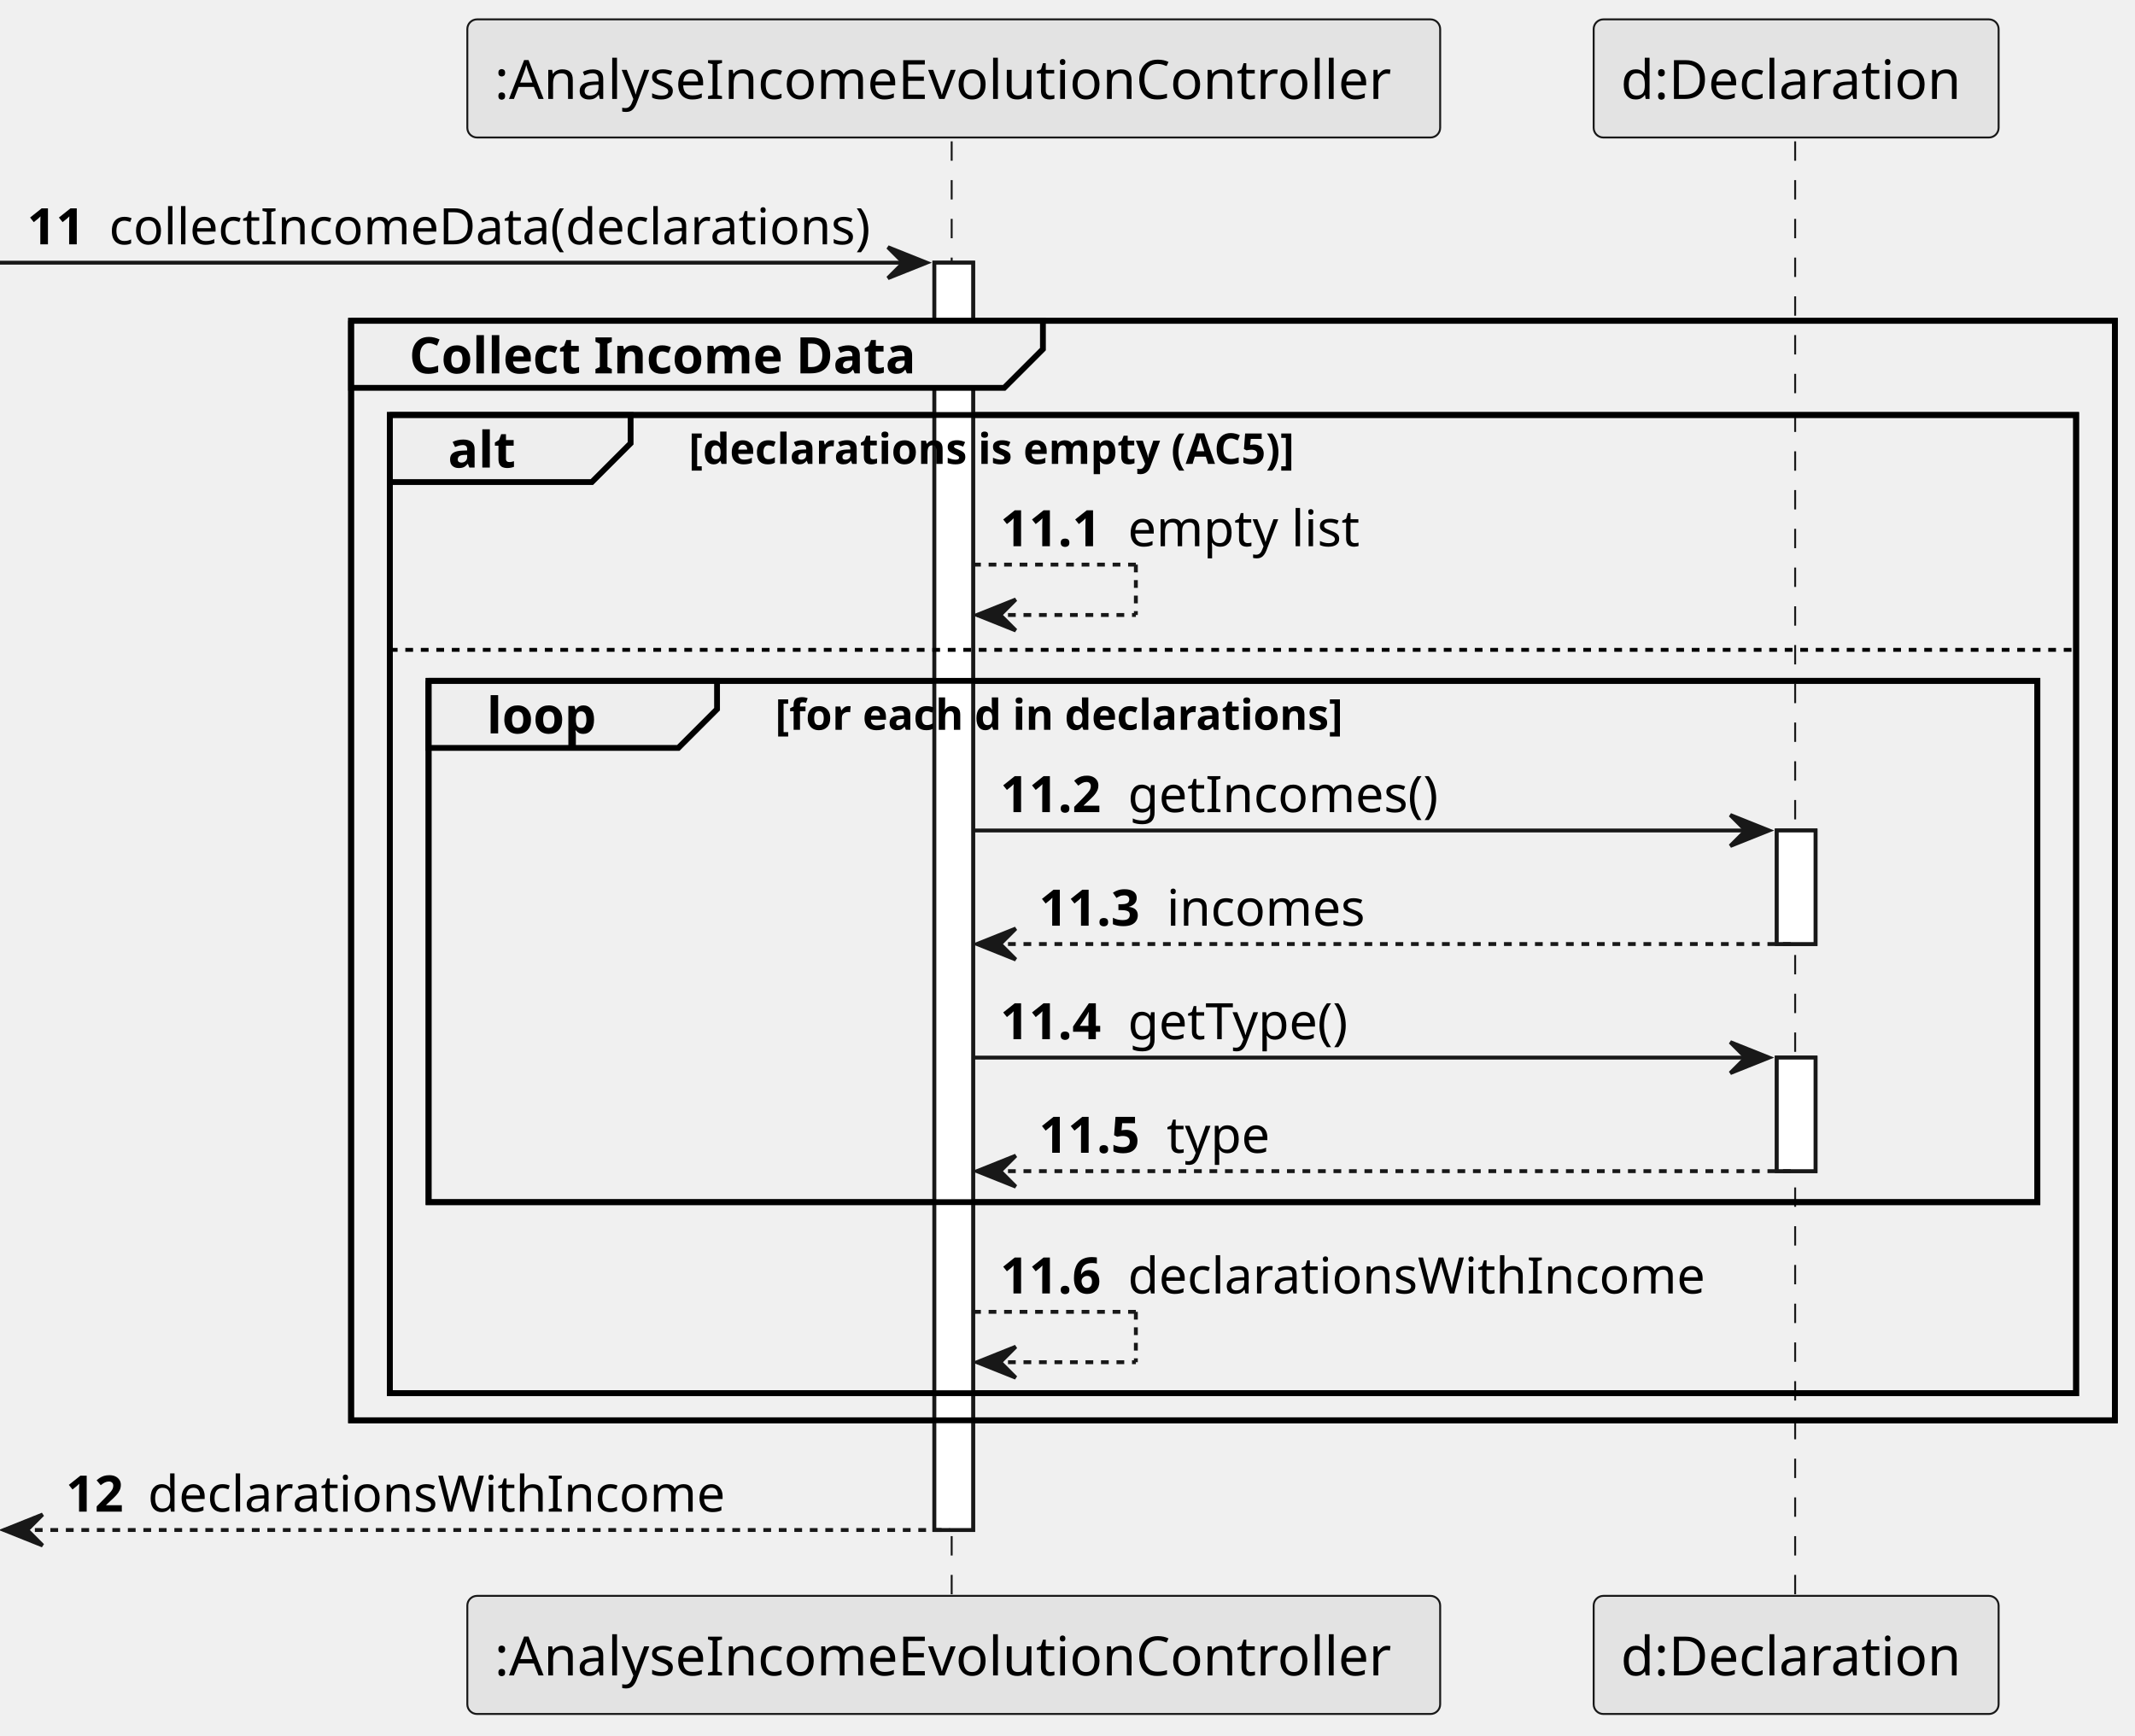
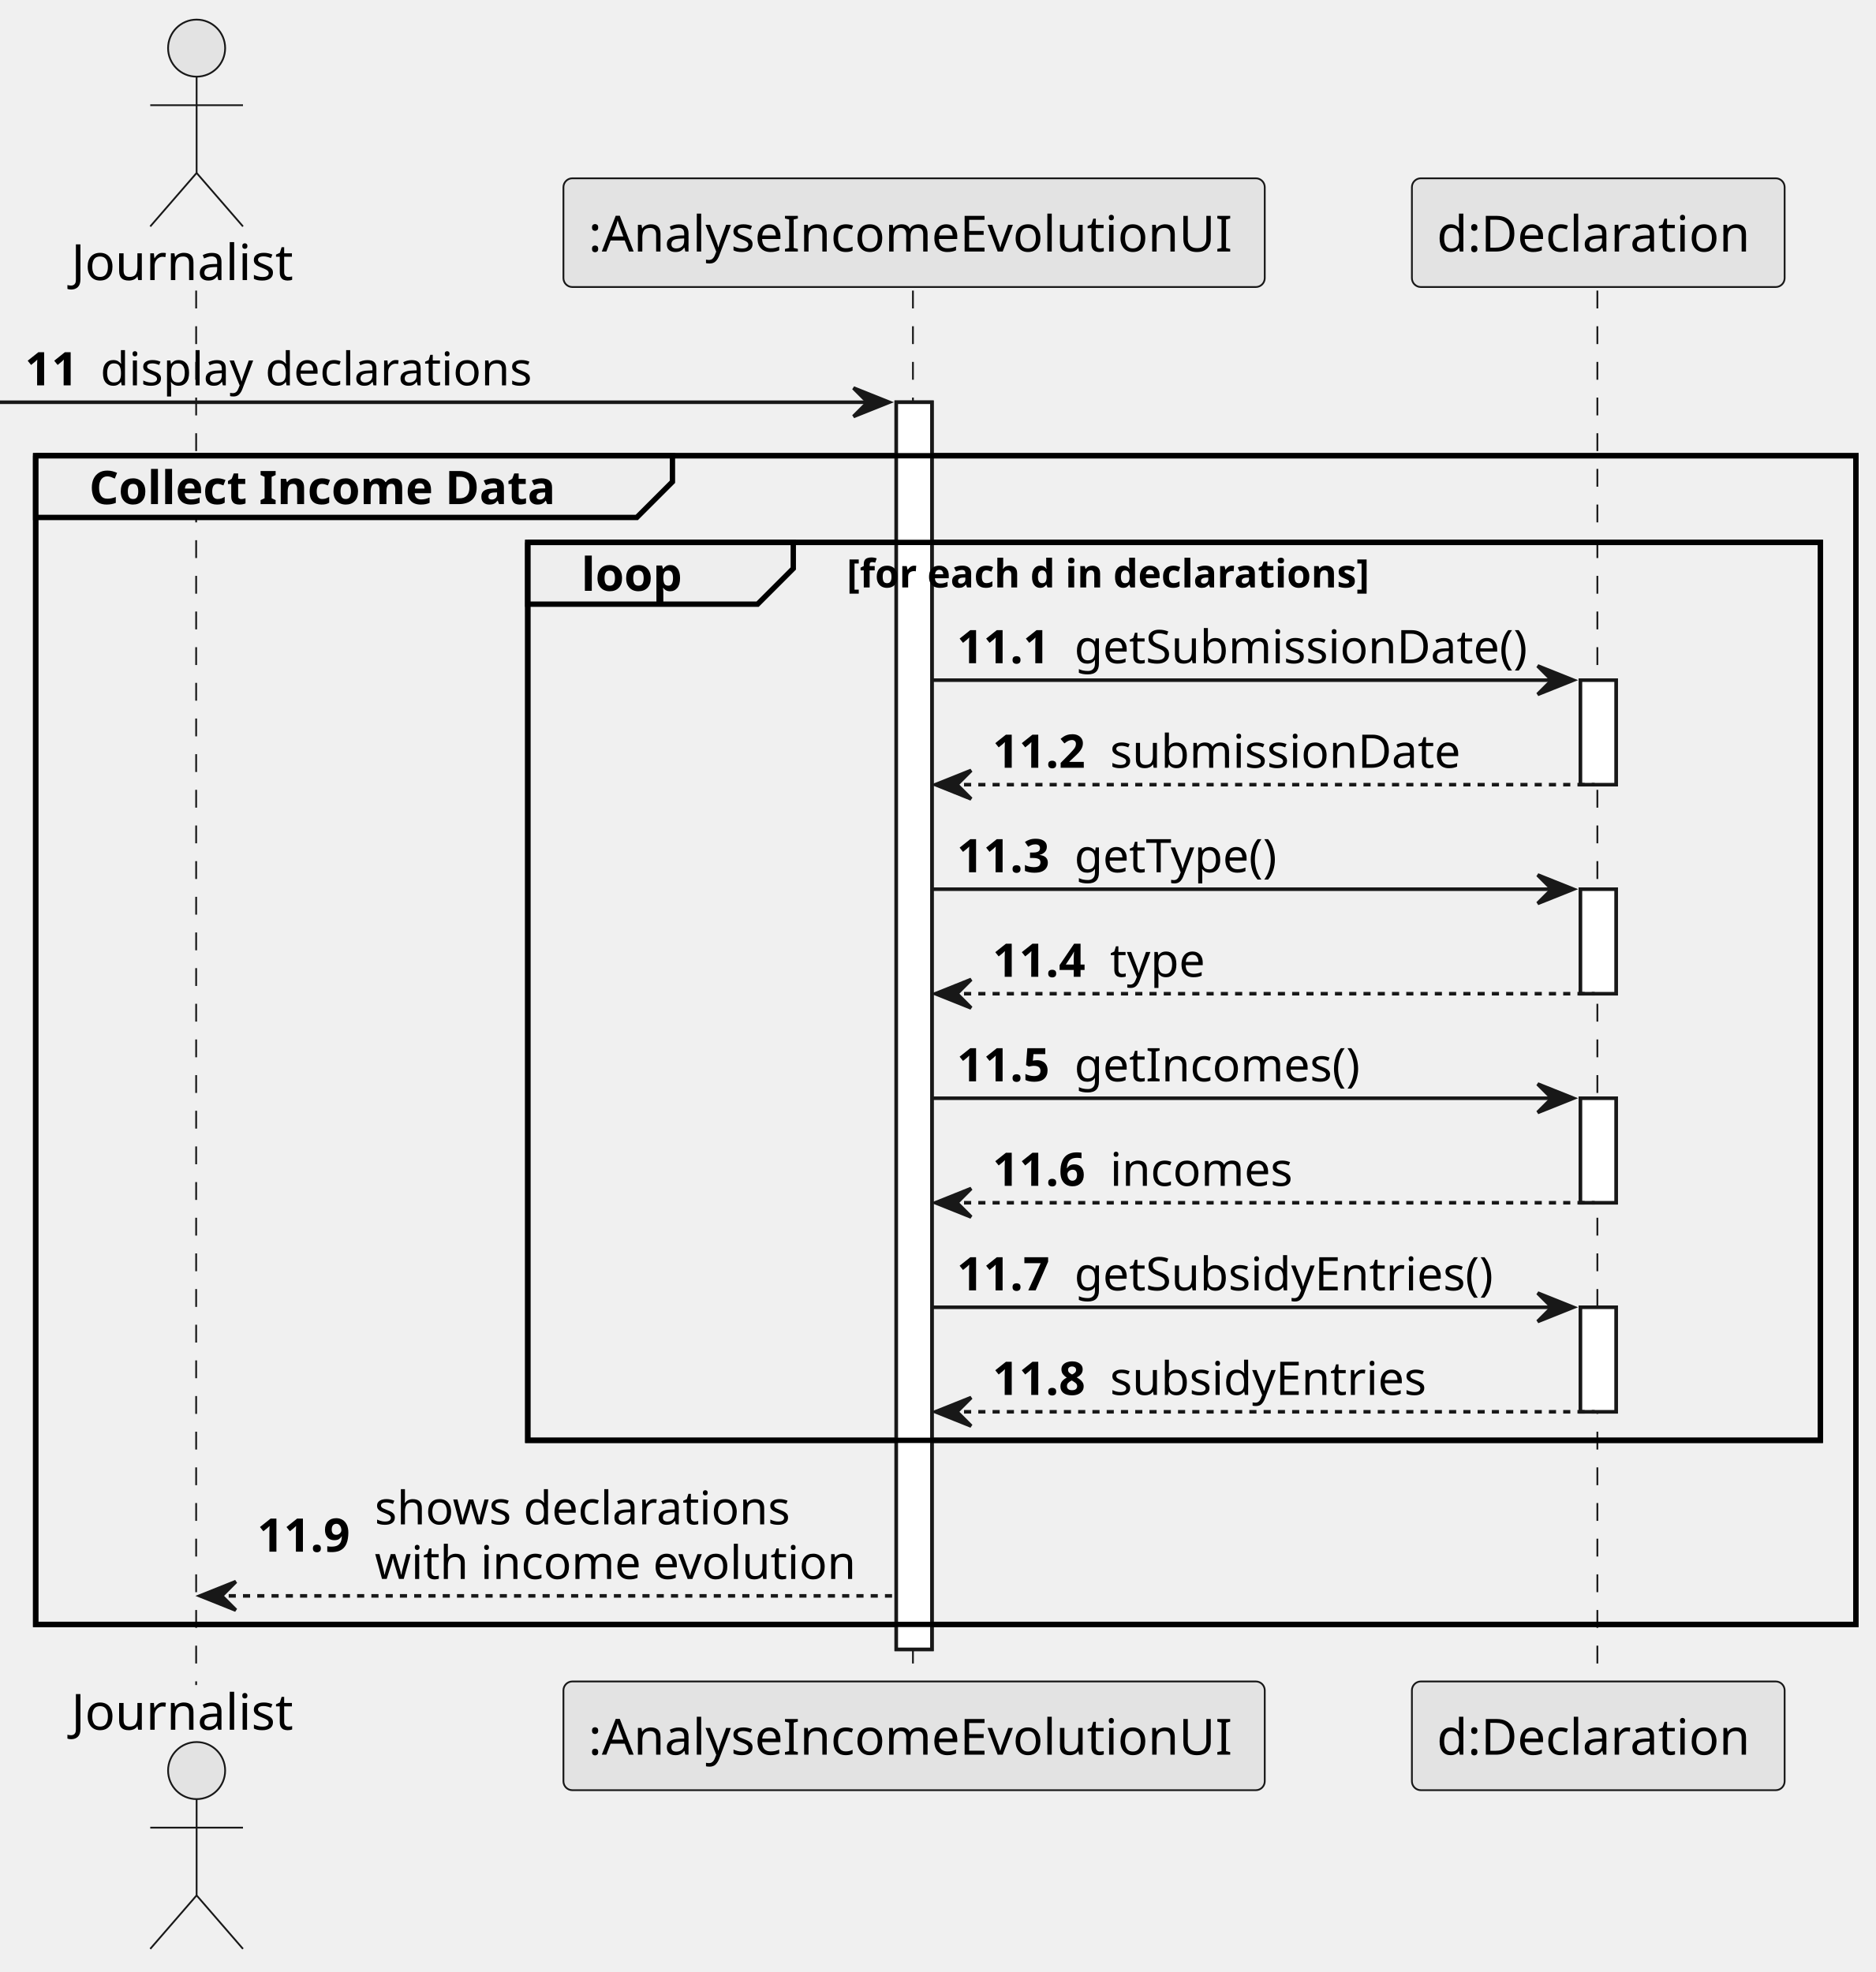
- <svg xmlns="http://www.w3.org/2000/svg" contentStyleType="text/css" data-diagram-type="SEQUENCE" height="448px" preserveAspectRatio="none" style="width:551px;height:448px;background:#FFFFFF;" version="1.1" viewBox="0 0 551 448" width="551px" zoomAndPan="magnify">
+ <svg xmlns="http://www.w3.org/2000/svg" contentStyleType="text/css" data-diagram-type="SEQUENCE" height="553px" preserveAspectRatio="none" style="width:526px;height:553px;background:#FFFFFF;" version="1.1" viewBox="0 0 526 553" width="526px" zoomAndPan="magnify">
  <defs />
  <g>
    <g>
-       <rect fill="#FFFFFF" height="327.106" style="stroke:#181818;stroke-width:1;" width="10" x="241.144" y="67.799" />
+       <rect fill="#FFFFFF" height="349.727" style="stroke:#181818;stroke-width:1;" width="10" x="251.304" y="112.799" />
    </g>
    <g>
-       <rect fill="#FFFFFF" height="29.311" style="stroke:#181818;stroke-width:1;" width="10" x="458.547" y="214.352" />
+       <rect fill="#FFFFFF" height="29.311" style="stroke:#181818;stroke-width:1;" width="10" x="443.141" y="190.731" />
    </g>
    <g>
-       <rect fill="#FFFFFF" height="29.311" style="stroke:#181818;stroke-width:1;" width="10" x="458.547" y="272.973" />
+       <rect fill="#FFFFFF" height="29.311" style="stroke:#181818;stroke-width:1;" width="10" x="443.141" y="249.352" />
    </g>
-     <rect fill="none" height="283.795" style="stroke:#000000;stroke-width:1.5;" width="455.193" x="90.608" y="82.799" />
-     <rect fill="none" height="252.484" style="stroke:#000000;stroke-width:1.5;" width="435.193" x="100.608" y="107.109" />
-     <rect fill="none" height="134.553" style="stroke:#000000;stroke-width:1.5;" width="415.193" x="110.608" y="175.731" />
-     <g class="participant-lifeline" data-entity-uid="part1" data-qualified-name="CTRL" id="part1-lifeline">
+     <g>
+       <rect fill="#FFFFFF" height="29.311" style="stroke:#181818;stroke-width:1;" width="10" x="443.141" y="307.973" />
+     </g>
+     <g>
+       <rect fill="#FFFFFF" height="29.311" style="stroke:#181818;stroke-width:1;" width="10" x="443.141" y="366.594" />
+     </g>
+     <rect fill="none" height="327.727" style="stroke:#000000;stroke-width:1.5;" width="510.395" x="10" y="127.799" />
+     <rect fill="none" height="251.795" style="stroke:#000000;stroke-width:1.5;" width="362.413" x="147.982" y="152.109" />
+     <g class="participant-lifeline" data-entity-uid="part1" data-qualified-name="Journalist" id="part1-lifeline">
      <g>
-         <rect fill="#000000" fill-opacity="0" height="376.416" width="8" x="242.144" y="36.488" />
-         <line style="stroke:#181818;stroke-width:0.5;stroke-dasharray:5,5;" x1="245.608" x2="245.608" y1="36.488" y2="412.904" />
+         <rect fill="#000000" fill-opacity="0" height="391.037" width="8" x="51.129" y="81.488" />
+         <line style="stroke:#181818;stroke-width:0.5;stroke-dasharray:5,5;" x1="55" x2="55" y1="81.488" y2="472.525" />
      </g>
    </g>
-     <g class="participant-lifeline" data-entity-uid="part2" data-qualified-name="DEC" id="part2-lifeline">
+     <g class="participant-lifeline" data-entity-uid="part2" data-qualified-name="UI" id="part2-lifeline">
      <g>
-         <rect fill="#000000" fill-opacity="0" height="376.416" width="8" x="459.547" y="36.488" />
-         <line style="stroke:#181818;stroke-width:0.5;stroke-dasharray:5,5;" x1="463.293" x2="463.293" y1="36.488" y2="412.904" />
+         <rect fill="#000000" fill-opacity="0" height="391.037" width="8" x="252.304" y="81.488" />
+         <line style="stroke:#181818;stroke-width:0.5;stroke-dasharray:5,5;" x1="255.982" x2="255.982" y1="81.488" y2="472.525" />
      </g>
    </g>
-     <g class="participant participant-head" data-entity-uid="part1" data-qualified-name="CTRL" id="part1-head">
-       <rect fill="#E3E3E3" height="30.488" rx="2.5" ry="2.5" style="stroke:#181818;stroke-width:0.5;" width="251.07" x="120.608" y="5" />
-       <text fill="#000000" font-family="sans-serif" font-size="14" lengthAdjust="spacing" textLength="237.07" x="127.608" y="25.535">:AnalyseIncomeEvolutionController</text>
+     <g class="participant-lifeline" data-entity-uid="part3" data-qualified-name="DEC" id="part3-lifeline">
+       <g>
+         <rect fill="#000000" fill-opacity="0" height="391.037" width="8" x="444.141" y="81.488" />
+         <line style="stroke:#181818;stroke-width:0.5;stroke-dasharray:5,5;" x1="447.887" x2="447.887" y1="81.488" y2="472.525" />
+       </g>
    </g>
-     <g class="participant participant-tail" data-entity-uid="part1" data-qualified-name="CTRL" id="part1-tail">
-       <rect fill="#E3E3E3" height="30.488" rx="2.5" ry="2.5" style="stroke:#181818;stroke-width:0.5;" width="251.07" x="120.608" y="411.904" />
-       <text fill="#000000" font-family="sans-serif" font-size="14" lengthAdjust="spacing" textLength="237.07" x="127.608" y="432.44">:AnalyseIncomeEvolutionController</text>
+     <g class="participant participant-head" data-entity-uid="part1" data-qualified-name="Journalist" id="part1-head">
+       <text fill="#000000" font-family="sans-serif" font-size="14" lengthAdjust="spacing" textLength="64.258" x="20" y="78.535">Journalist</text>
+       <ellipse cx="55.129" cy="13.5" fill="#E3E3E3" rx="8" ry="8" style="stroke:#181818;stroke-width:0.5;" />
+       <path d="M55.129,21.5 L55.129,48.5 M42.129,29.5 L68.129,29.5 M55.129,48.5 L42.129,63.5 M55.129,48.5 L68.129,63.5" fill="none" style="stroke:#181818;stroke-width:0.5;" />
    </g>
-     <g class="participant participant-head" data-entity-uid="part2" data-qualified-name="DEC" id="part2-head">
-       <rect fill="#E3E3E3" height="30.488" rx="2.5" ry="2.5" style="stroke:#181818;stroke-width:0.5;" width="104.508" x="411.293" y="5" />
-       <text fill="#000000" font-family="sans-serif" font-size="14" lengthAdjust="spacing" textLength="90.508" x="418.293" y="25.535">d:Declaration</text>
+     <g class="participant participant-tail" data-entity-uid="part1" data-qualified-name="Journalist" id="part1-tail">
+       <text fill="#000000" font-family="sans-serif" font-size="14" lengthAdjust="spacing" textLength="64.258" x="20" y="485.06">Journalist</text>
+       <ellipse cx="55.129" cy="496.514" fill="#E3E3E3" rx="8" ry="8" style="stroke:#181818;stroke-width:0.5;" />
+       <path d="M55.129,504.514 L55.129,531.514 M42.129,512.514 L68.129,512.514 M55.129,531.514 L42.129,546.514 M55.129,531.514 L68.129,546.514" fill="none" style="stroke:#181818;stroke-width:0.5;" />
    </g>
-     <g class="participant participant-tail" data-entity-uid="part2" data-qualified-name="DEC" id="part2-tail">
-       <rect fill="#E3E3E3" height="30.488" rx="2.5" ry="2.5" style="stroke:#181818;stroke-width:0.5;" width="104.508" x="411.293" y="411.904" />
-       <text fill="#000000" font-family="sans-serif" font-size="14" lengthAdjust="spacing" textLength="90.508" x="418.293" y="432.44">d:Declaration</text>
+     <g class="participant participant-head" data-entity-uid="part2" data-qualified-name="UI" id="part2-head">
+       <rect fill="#E3E3E3" height="30.488" rx="2.5" ry="2.5" style="stroke:#181818;stroke-width:0.5;" width="196.643" x="157.982" y="50" />
+       <text fill="#000000" font-family="sans-serif" font-size="14" lengthAdjust="spacing" textLength="182.643" x="164.982" y="70.535">:AnalyseIncomeEvolutionUI</text>
+     </g>
+     <g class="participant participant-tail" data-entity-uid="part2" data-qualified-name="UI" id="part2-tail">
+       <rect fill="#E3E3E3" height="30.488" rx="2.5" ry="2.5" style="stroke:#181818;stroke-width:0.5;" width="196.643" x="157.982" y="471.525" />
+       <text fill="#000000" font-family="sans-serif" font-size="14" lengthAdjust="spacing" textLength="182.643" x="164.982" y="492.06">:AnalyseIncomeEvolutionUI</text>
+     </g>
+     <g class="participant participant-head" data-entity-uid="part3" data-qualified-name="DEC" id="part3-head">
+       <rect fill="#E3E3E3" height="30.488" rx="2.5" ry="2.5" style="stroke:#181818;stroke-width:0.5;" width="104.508" x="395.887" y="50" />
+       <text fill="#000000" font-family="sans-serif" font-size="14" lengthAdjust="spacing" textLength="90.508" x="402.887" y="70.535">d:Declaration</text>
+     </g>
+     <g class="participant participant-tail" data-entity-uid="part3" data-qualified-name="DEC" id="part3-tail">
+       <rect fill="#E3E3E3" height="30.488" rx="2.5" ry="2.5" style="stroke:#181818;stroke-width:0.5;" width="104.508" x="395.887" y="471.525" />
+       <text fill="#000000" font-family="sans-serif" font-size="14" lengthAdjust="spacing" textLength="90.508" x="402.887" y="492.06">d:Declaration</text>
    </g>
    <g>
-       <rect fill="#FFFFFF" height="327.106" style="stroke:#181818;stroke-width:1;" width="10" x="241.144" y="67.799" />
+       <rect fill="#FFFFFF" height="349.727" style="stroke:#181818;stroke-width:1;" width="10" x="251.304" y="112.799" />
    </g>
    <g>
-       <rect fill="#FFFFFF" height="29.311" style="stroke:#181818;stroke-width:1;" width="10" x="458.547" y="214.352" />
+       <rect fill="#FFFFFF" height="29.311" style="stroke:#181818;stroke-width:1;" width="10" x="443.141" y="190.731" />
    </g>
    <g>
-       <rect fill="#FFFFFF" height="29.311" style="stroke:#181818;stroke-width:1;" width="10" x="458.547" y="272.973" />
+       <rect fill="#FFFFFF" height="29.311" style="stroke:#181818;stroke-width:1;" width="10" x="443.141" y="249.352" />
    </g>
-     <g class="message" data-entity-1="part1" data-entity-2="part1" id="msg1">
-       <polygon fill="#181818" points="229.144,63.799,239.144,67.799,229.144,71.799,233.144,67.799" style="stroke:#181818;stroke-width:1;" />
-       <line style="stroke:#181818;stroke-width:1;" x1="0" x2="235.144" y1="67.799" y2="67.799" />
-       <text fill="#000000" font-family="sans-serif" font-size="13" font-weight="bold" lengthAdjust="spacing" textLength="17.151" x="7" y="63.057">11</text>
-       <text fill="#000000" font-family="sans-serif" font-size="13" lengthAdjust="spacing" textLength="200.992" x="28.151" y="63.057">collectIncomeData(declarations)</text>
+     <g>
+       <rect fill="#FFFFFF" height="29.311" style="stroke:#181818;stroke-width:1;" width="10" x="443.141" y="307.973" />
    </g>
-     <path d="M90.608,82.799 L269.157,82.799 L269.157,90.109 L259.157,100.109 L90.608,100.109 L90.608,82.799" fill="#EEEEEE" style="stroke:#000000;stroke-width:1.5;" />
-     <rect fill="none" height="283.795" style="stroke:#000000;stroke-width:1.5;" width="455.193" x="90.608" y="82.799" />
-     <text fill="#000000" font-family="sans-serif" font-size="13" font-weight="bold" lengthAdjust="spacing" textLength="133.548" x="105.608" y="96.367">Collect Income Data</text>
-     <path d="M100.608,107.109 L162.747,107.109 L162.747,114.42 L152.747,124.42 L100.608,124.42 L100.608,107.109" fill="#EEEEEE" style="stroke:#000000;stroke-width:1.5;" />
-     <rect fill="none" height="252.484" style="stroke:#000000;stroke-width:1.5;" width="435.193" x="100.608" y="107.109" />
-     <text fill="#000000" font-family="sans-serif" font-size="13" font-weight="bold" lengthAdjust="spacing" textLength="17.139" x="115.608" y="120.678">alt</text>
-     <text fill="#000000" font-family="sans-serif" font-size="11" font-weight="bold" lengthAdjust="spacing" textLength="165.048" x="177.747" y="119.744">[declarations is empty (AC5)]</text>
-     <g class="message" data-entity-1="part1" data-entity-2="part1" id="msg2">
-       <line style="stroke:#181818;stroke-width:1;stroke-dasharray:2,2;" x1="251.144" x2="293.144" y1="145.731" y2="145.731" />
-       <line style="stroke:#181818;stroke-width:1;stroke-dasharray:2,2;" x1="293.144" x2="293.144" y1="145.731" y2="158.731" />
-       <line style="stroke:#181818;stroke-width:1;stroke-dasharray:2,2;" x1="252.144" x2="293.144" y1="158.731" y2="158.731" />
-       <polygon fill="#181818" points="262.144,154.731,252.144,158.731,262.144,162.731,258.144,158.731" style="stroke:#181818;stroke-width:1;" />
-       <text fill="#000000" font-family="sans-serif" font-size="13" font-weight="bold" lengthAdjust="spacing" textLength="28.939" x="258.144" y="140.988">11.1</text>
-       <text fill="#000000" font-family="sans-serif" font-size="13" lengthAdjust="spacing" textLength="62.334" x="291.082" y="140.988">empty list</text>
+     <g>
+       <rect fill="#FFFFFF" height="29.311" style="stroke:#181818;stroke-width:1;" width="10" x="443.141" y="366.594" />
    </g>
-     <line style="stroke:#000000;stroke-width:1;stroke-dasharray:2,2;" x1="100.608" x2="535.801" y1="167.731" y2="167.731" />
-     <path d="M110.608,175.731 L185.055,175.731 L185.055,183.041 L175.055,193.041 L110.608,193.041 L110.608,175.731" fill="#EEEEEE" style="stroke:#000000;stroke-width:1.5;" />
-     <rect fill="none" height="134.553" style="stroke:#000000;stroke-width:1.5;" width="415.193" x="110.608" y="175.731" />
-     <text fill="#000000" font-family="sans-serif" font-size="13" font-weight="bold" lengthAdjust="spacing" textLength="29.447" x="125.608" y="189.299">loop</text>
-     <text fill="#000000" font-family="sans-serif" font-size="11" font-weight="bold" lengthAdjust="spacing" textLength="152.926" x="200.055" y="188.365">[for each d in declarations]</text>
-     <g class="message" data-entity-1="part1" data-entity-2="part2" id="msg3">
-       <polygon fill="#181818" points="446.547,210.352,456.547,214.352,446.547,218.352,450.547,214.352" style="stroke:#181818;stroke-width:1;" />
-       <line style="stroke:#181818;stroke-width:1;" x1="251.144" x2="452.547" y1="214.352" y2="214.352" />
-       <text fill="#000000" font-family="sans-serif" font-size="13" font-weight="bold" lengthAdjust="spacing" textLength="28.939" x="258.144" y="209.609">11.2</text>
-       <text fill="#000000" font-family="sans-serif" font-size="13" lengthAdjust="spacing" textLength="81.129" x="291.082" y="209.609">getIncomes()</text>
+     <g class="message" data-entity-1="part2" data-entity-2="part2" id="msg1">
+       <polygon fill="#181818" points="239.304,108.799,249.304,112.799,239.304,116.799,243.304,112.799" style="stroke:#181818;stroke-width:1;" />
+       <line style="stroke:#181818;stroke-width:1;" x1="0" x2="245.304" y1="112.799" y2="112.799" />
+       <text fill="#000000" font-family="sans-serif" font-size="13" font-weight="bold" lengthAdjust="spacing" textLength="17.151" x="7" y="108.057">11</text>
+       <text fill="#000000" font-family="sans-serif" font-size="13" lengthAdjust="spacing" textLength="125.411" x="28.151" y="108.057">display declarations</text>
    </g>
-     <g class="message" data-entity-1="part2" data-entity-2="part1" id="msg4">
-       <polygon fill="#181818" points="262.144,239.662,252.144,243.662,262.144,247.662,258.144,243.662" style="stroke:#181818;stroke-width:1;" />
-       <line style="stroke:#181818;stroke-width:1;stroke-dasharray:2,2;" x1="256.144" x2="462.547" y1="243.662" y2="243.662" />
-       <text fill="#000000" font-family="sans-serif" font-size="13" font-weight="bold" lengthAdjust="spacing" textLength="28.939" x="268.144" y="238.92">11.3</text>
-       <text fill="#000000" font-family="sans-serif" font-size="13" lengthAdjust="spacing" textLength="52.476" x="301.082" y="238.92">incomes</text>
+     <path d="M10,127.799 L188.548,127.799 L188.548,135.109 L178.548,145.109 L10,145.109 L10,127.799" fill="#EEEEEE" style="stroke:#000000;stroke-width:1.5;" />
+     <rect fill="none" height="327.727" style="stroke:#000000;stroke-width:1.5;" width="510.395" x="10" y="127.799" />
+     <text fill="#000000" font-family="sans-serif" font-size="13" font-weight="bold" lengthAdjust="spacing" textLength="133.548" x="25" y="141.367">Collect Income Data</text>
+     <path d="M147.982,152.109 L222.429,152.109 L222.429,159.42 L212.429,169.42 L147.982,169.42 L147.982,152.109" fill="#EEEEEE" style="stroke:#000000;stroke-width:1.5;" />
+     <rect fill="none" height="251.795" style="stroke:#000000;stroke-width:1.5;" width="362.413" x="147.982" y="152.109" />
+     <text fill="#000000" font-family="sans-serif" font-size="13" font-weight="bold" lengthAdjust="spacing" textLength="29.447" x="162.982" y="165.678">loop</text>
+     <text fill="#000000" font-family="sans-serif" font-size="11" font-weight="bold" lengthAdjust="spacing" textLength="152.926" x="237.429" y="164.744">[for each d in declarations]</text>
+     <g class="message" data-entity-1="part2" data-entity-2="part3" id="msg2">
+       <polygon fill="#181818" points="431.141,186.731,441.141,190.731,431.141,194.731,435.141,190.731" style="stroke:#181818;stroke-width:1;" />
+       <line style="stroke:#181818;stroke-width:1;" x1="261.304" x2="437.141" y1="190.731" y2="190.731" />
+       <text fill="#000000" font-family="sans-serif" font-size="13" font-weight="bold" lengthAdjust="spacing" textLength="28.939" x="268.304" y="185.988">11.1</text>
+       <text fill="#000000" font-family="sans-serif" font-size="13" lengthAdjust="spacing" textLength="129.898" x="301.243" y="185.988">getSubmissionDate()</text>
    </g>
-     <g class="message" data-entity-1="part1" data-entity-2="part2" id="msg5">
-       <polygon fill="#181818" points="446.547,268.973,456.547,272.973,446.547,276.973,450.547,272.973" style="stroke:#181818;stroke-width:1;" />
-       <line style="stroke:#181818;stroke-width:1;" x1="251.144" x2="452.547" y1="272.973" y2="272.973" />
-       <text fill="#000000" font-family="sans-serif" font-size="13" font-weight="bold" lengthAdjust="spacing" textLength="28.939" x="258.144" y="268.231">11.4</text>
-       <text fill="#000000" font-family="sans-serif" font-size="13" lengthAdjust="spacing" textLength="59.103" x="291.082" y="268.231">getType()</text>
+     <g class="message" data-entity-1="part3" data-entity-2="part2" id="msg3">
+       <polygon fill="#181818" points="272.304,216.041,262.304,220.041,272.304,224.041,268.304,220.041" style="stroke:#181818;stroke-width:1;" />
+       <line style="stroke:#181818;stroke-width:1;stroke-dasharray:2,2;" x1="266.304" x2="447.141" y1="220.041" y2="220.041" />
+       <text fill="#000000" font-family="sans-serif" font-size="13" font-weight="bold" lengthAdjust="spacing" textLength="28.939" x="278.304" y="215.299">11.2</text>
+       <text fill="#000000" font-family="sans-serif" font-size="13" lengthAdjust="spacing" textLength="100.858" x="311.243" y="215.299">submissionDate</text>
    </g>
-     <g class="message" data-entity-1="part2" data-entity-2="part1" id="msg6">
-       <polygon fill="#181818" points="262.144,298.283,252.144,302.283,262.144,306.283,258.144,302.283" style="stroke:#181818;stroke-width:1;" />
-       <line style="stroke:#181818;stroke-width:1;stroke-dasharray:2,2;" x1="256.144" x2="462.547" y1="302.283" y2="302.283" />
-       <text fill="#000000" font-family="sans-serif" font-size="13" font-weight="bold" lengthAdjust="spacing" textLength="28.939" x="268.144" y="297.541">11.5</text>
-       <text fill="#000000" font-family="sans-serif" font-size="13" lengthAdjust="spacing" textLength="27.079" x="301.082" y="297.541">type</text>
+     <g class="message" data-entity-1="part2" data-entity-2="part3" id="msg4">
+       <polygon fill="#181818" points="431.141,245.352,441.141,249.352,431.141,253.352,435.141,249.352" style="stroke:#181818;stroke-width:1;" />
+       <line style="stroke:#181818;stroke-width:1;" x1="261.304" x2="437.141" y1="249.352" y2="249.352" />
+       <text fill="#000000" font-family="sans-serif" font-size="13" font-weight="bold" lengthAdjust="spacing" textLength="28.939" x="268.304" y="244.609">11.3</text>
+       <text fill="#000000" font-family="sans-serif" font-size="13" lengthAdjust="spacing" textLength="59.103" x="301.243" y="244.609">getType()</text>
    </g>
-     <g class="message" data-entity-1="part1" data-entity-2="part1" id="msg7">
-       <line style="stroke:#181818;stroke-width:1;stroke-dasharray:2,2;" x1="251.144" x2="293.144" y1="338.594" y2="338.594" />
-       <line style="stroke:#181818;stroke-width:1;stroke-dasharray:2,2;" x1="293.144" x2="293.144" y1="338.594" y2="351.594" />
-       <line style="stroke:#181818;stroke-width:1;stroke-dasharray:2,2;" x1="252.144" x2="293.144" y1="351.594" y2="351.594" />
-       <polygon fill="#181818" points="262.144,347.594,252.144,351.594,262.144,355.594,258.144,351.594" style="stroke:#181818;stroke-width:1;" />
-       <text fill="#000000" font-family="sans-serif" font-size="13" font-weight="bold" lengthAdjust="spacing" textLength="28.939" x="258.144" y="333.852">11.6</text>
-       <text fill="#000000" font-family="sans-serif" font-size="13" lengthAdjust="spacing" textLength="150.465" x="291.082" y="333.852">declarationsWithIncome</text>
+     <g class="message" data-entity-1="part3" data-entity-2="part2" id="msg5">
+       <polygon fill="#181818" points="272.304,274.662,262.304,278.662,272.304,282.662,268.304,278.662" style="stroke:#181818;stroke-width:1;" />
+       <line style="stroke:#181818;stroke-width:1;stroke-dasharray:2,2;" x1="266.304" x2="447.141" y1="278.662" y2="278.662" />
+       <text fill="#000000" font-family="sans-serif" font-size="13" font-weight="bold" lengthAdjust="spacing" textLength="28.939" x="278.304" y="273.92">11.4</text>
+       <text fill="#000000" font-family="sans-serif" font-size="13" lengthAdjust="spacing" textLength="27.079" x="311.243" y="273.92">type</text>
    </g>
-     <g class="message" data-entity-1="part1" data-entity-2="part1" id="msg8">
-       <polygon fill="#181818" points="11,390.904,1,394.904,11,398.904,7,394.904" style="stroke:#181818;stroke-width:1;" />
-       <line style="stroke:#181818;stroke-width:1;stroke-dasharray:2,2;" x1="5" x2="245.144" y1="394.904" y2="394.904" />
-       <text fill="#000000" font-family="sans-serif" font-size="13" font-weight="bold" lengthAdjust="spacing" textLength="17.151" x="17" y="390.162">12</text>
-       <text fill="#000000" font-family="sans-serif" font-size="13" lengthAdjust="spacing" textLength="150.465" x="38.151" y="390.162">declarationsWithIncome</text>
+     <g class="message" data-entity-1="part2" data-entity-2="part3" id="msg6">
+       <polygon fill="#181818" points="431.141,303.973,441.141,307.973,431.141,311.973,435.141,307.973" style="stroke:#181818;stroke-width:1;" />
+       <line style="stroke:#181818;stroke-width:1;" x1="261.304" x2="437.141" y1="307.973" y2="307.973" />
+       <text fill="#000000" font-family="sans-serif" font-size="13" font-weight="bold" lengthAdjust="spacing" textLength="28.939" x="268.304" y="303.231">11.5</text>
+       <text fill="#000000" font-family="sans-serif" font-size="13" lengthAdjust="spacing" textLength="81.129" x="301.243" y="303.231">getIncomes()</text>
+     </g>
+     <g class="message" data-entity-1="part3" data-entity-2="part2" id="msg7">
+       <polygon fill="#181818" points="272.304,333.283,262.304,337.283,272.304,341.283,268.304,337.283" style="stroke:#181818;stroke-width:1;" />
+       <line style="stroke:#181818;stroke-width:1;stroke-dasharray:2,2;" x1="266.304" x2="447.141" y1="337.283" y2="337.283" />
+       <text fill="#000000" font-family="sans-serif" font-size="13" font-weight="bold" lengthAdjust="spacing" textLength="28.939" x="278.304" y="332.541">11.6</text>
+       <text fill="#000000" font-family="sans-serif" font-size="13" lengthAdjust="spacing" textLength="52.476" x="311.243" y="332.541">incomes</text>
+     </g>
+     <g class="message" data-entity-1="part2" data-entity-2="part3" id="msg8">
+       <polygon fill="#181818" points="431.141,362.594,441.141,366.594,431.141,370.594,435.141,366.594" style="stroke:#181818;stroke-width:1;" />
+       <line style="stroke:#181818;stroke-width:1;" x1="261.304" x2="437.141" y1="366.594" y2="366.594" />
+       <text fill="#000000" font-family="sans-serif" font-size="13" font-weight="bold" lengthAdjust="spacing" textLength="28.939" x="268.304" y="361.852">11.7</text>
+       <text fill="#000000" font-family="sans-serif" font-size="13" lengthAdjust="spacing" textLength="120.199" x="301.243" y="361.852">getSubsidyEntries()</text>
+     </g>
+     <g class="message" data-entity-1="part3" data-entity-2="part2" id="msg9">
+       <polygon fill="#181818" points="272.304,391.904,262.304,395.904,272.304,399.904,268.304,395.904" style="stroke:#181818;stroke-width:1;" />
+       <line style="stroke:#181818;stroke-width:1;stroke-dasharray:2,2;" x1="266.304" x2="447.141" y1="395.904" y2="395.904" />
+       <text fill="#000000" font-family="sans-serif" font-size="13" font-weight="bold" lengthAdjust="spacing" textLength="28.939" x="278.304" y="391.162">11.8</text>
+       <text fill="#000000" font-family="sans-serif" font-size="13" lengthAdjust="spacing" textLength="91.159" x="311.243" y="391.162">subsidyEntries</text>
+     </g>
+     <g class="message" data-entity-1="part2" data-entity-2="part1" id="msg10">
+       <polygon fill="#181818" points="66.129,443.525,56.129,447.525,66.129,451.525,62.129,447.525" style="stroke:#181818;stroke-width:1;" />
+       <line style="stroke:#181818;stroke-width:1;stroke-dasharray:2,2;" x1="60.129" x2="250.304" y1="447.525" y2="447.525" />
+       <text fill="#000000" font-family="sans-serif" font-size="13" font-weight="bold" lengthAdjust="spacing" textLength="28.939" x="72.129" y="435.128">11.9</text>
+       <text fill="#000000" font-family="sans-serif" font-size="13" lengthAdjust="spacing" textLength="120.256" x="105.068" y="427.473">shows declarations</text>
+       <text fill="#000000" font-family="sans-serif" font-size="13" lengthAdjust="spacing" textLength="139.236" x="105.068" y="442.783">with income evolution</text>
    </g>
  </g>
</svg>
